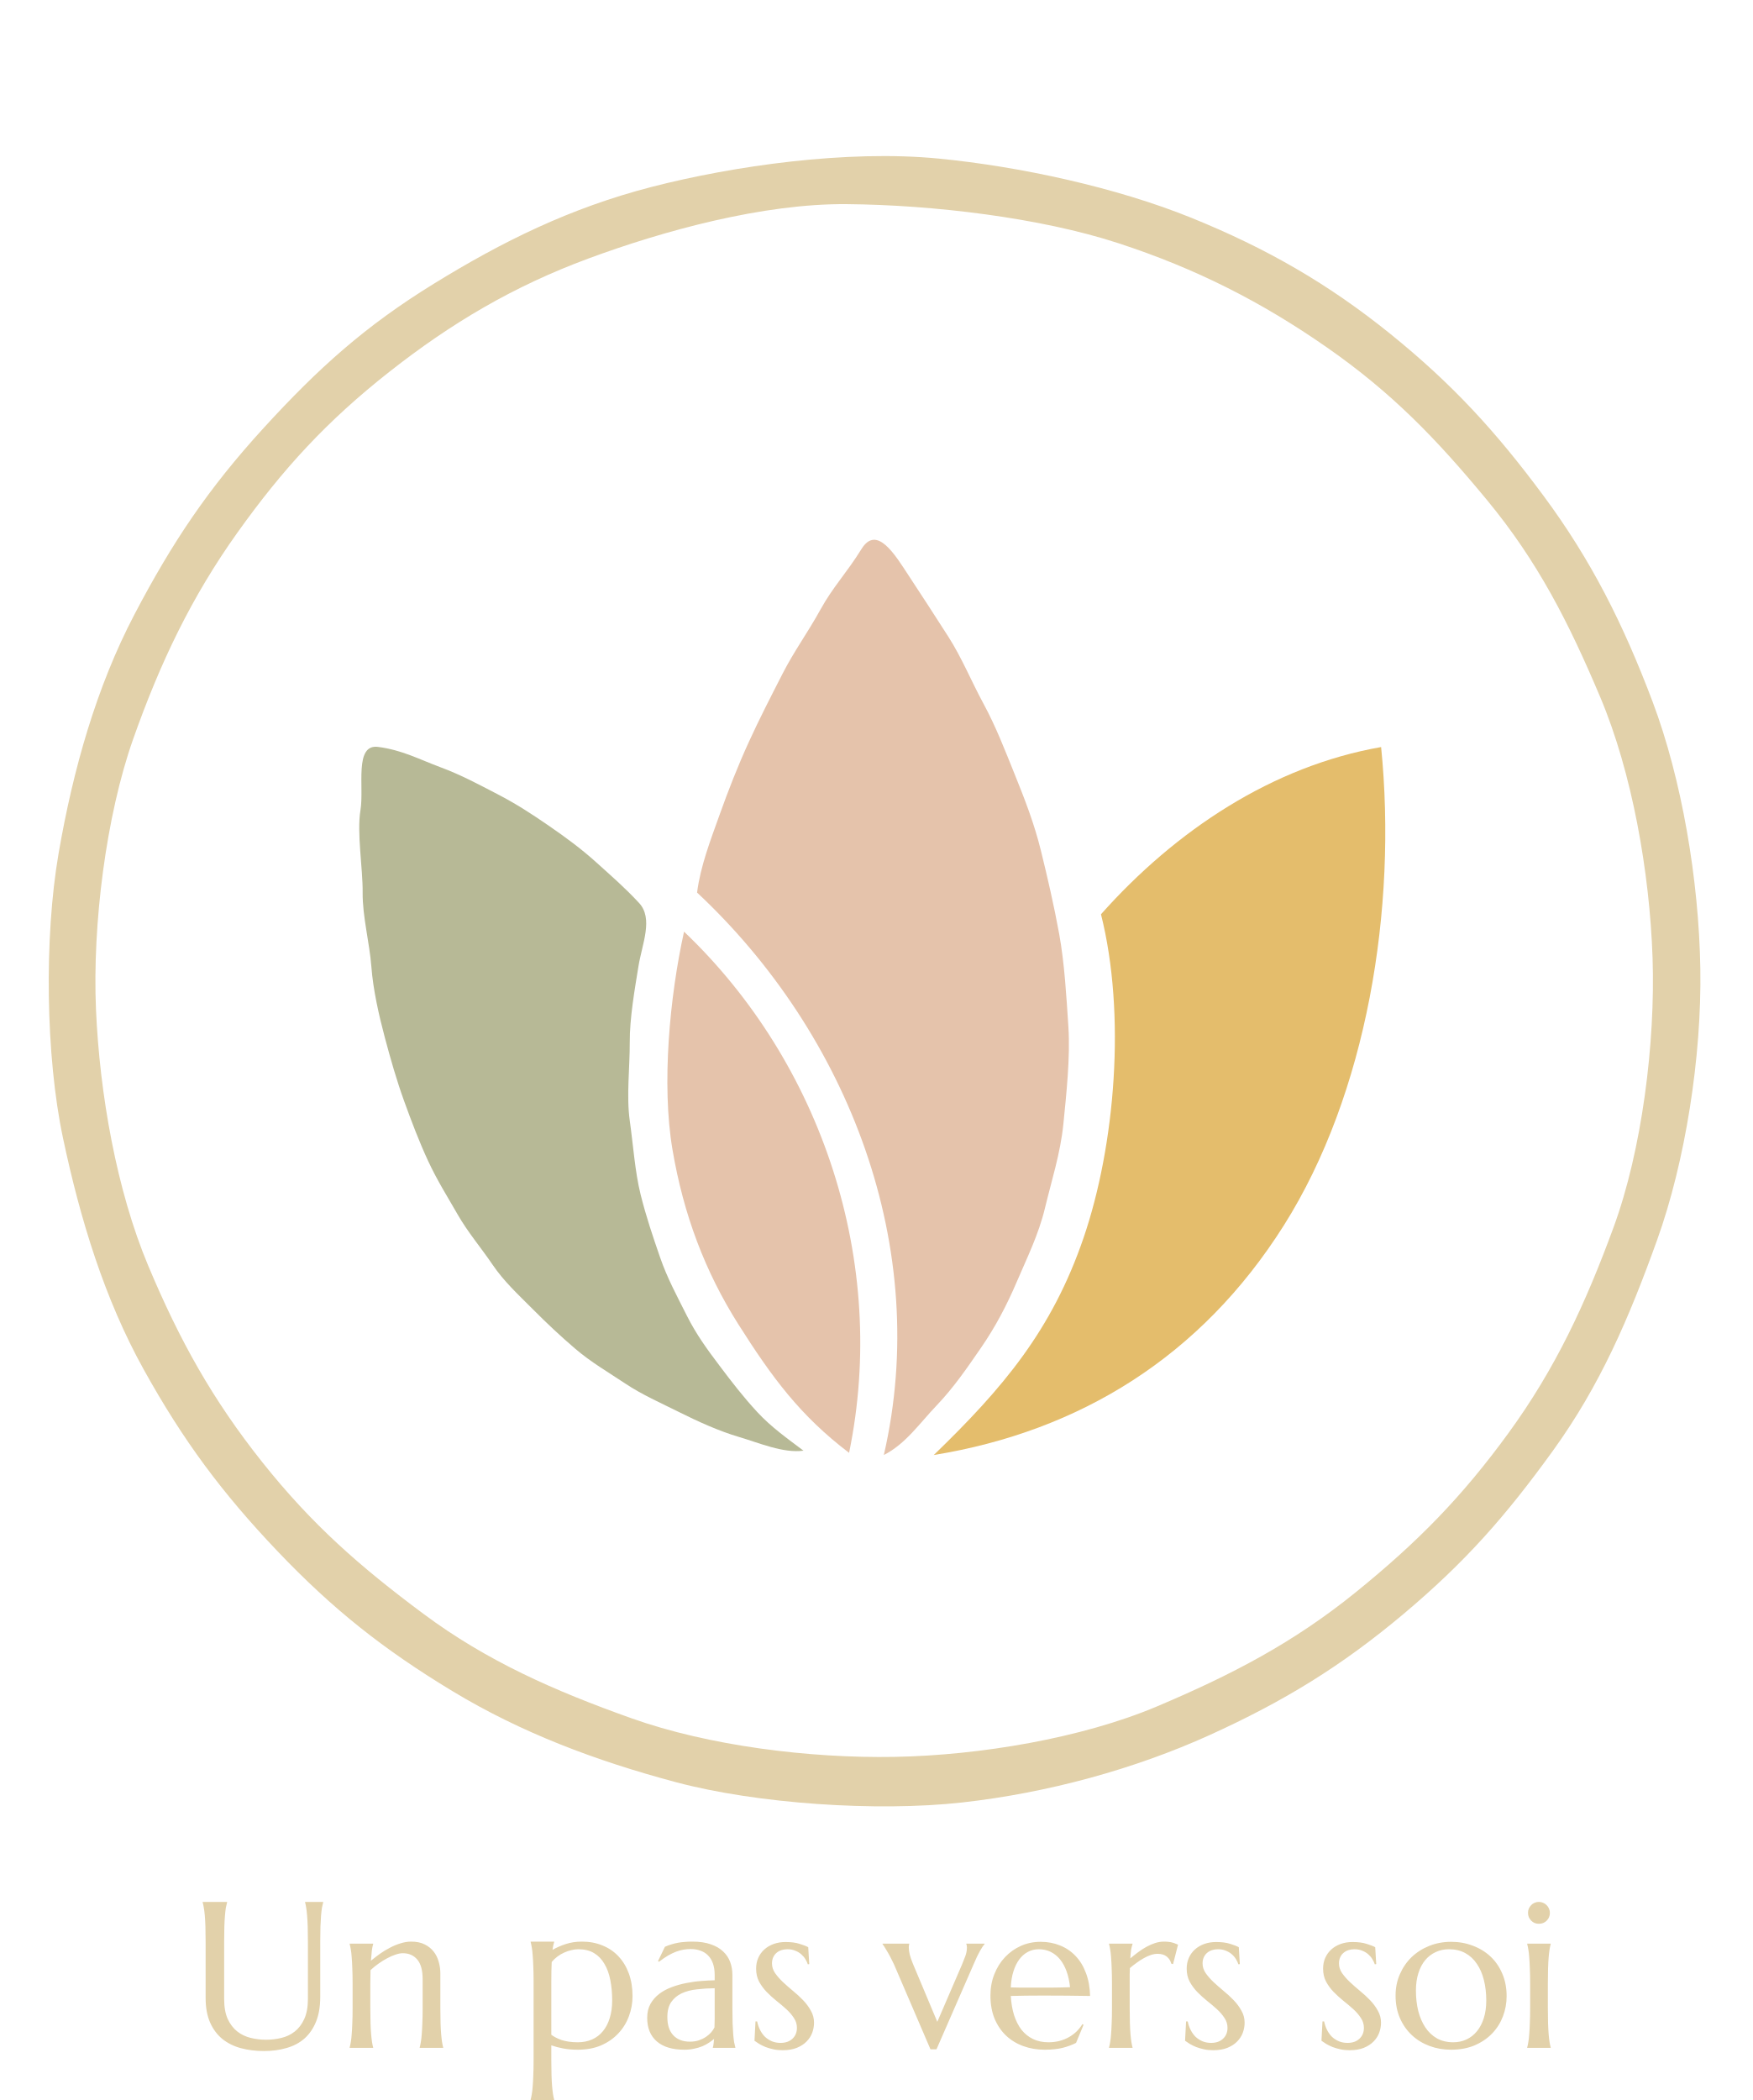
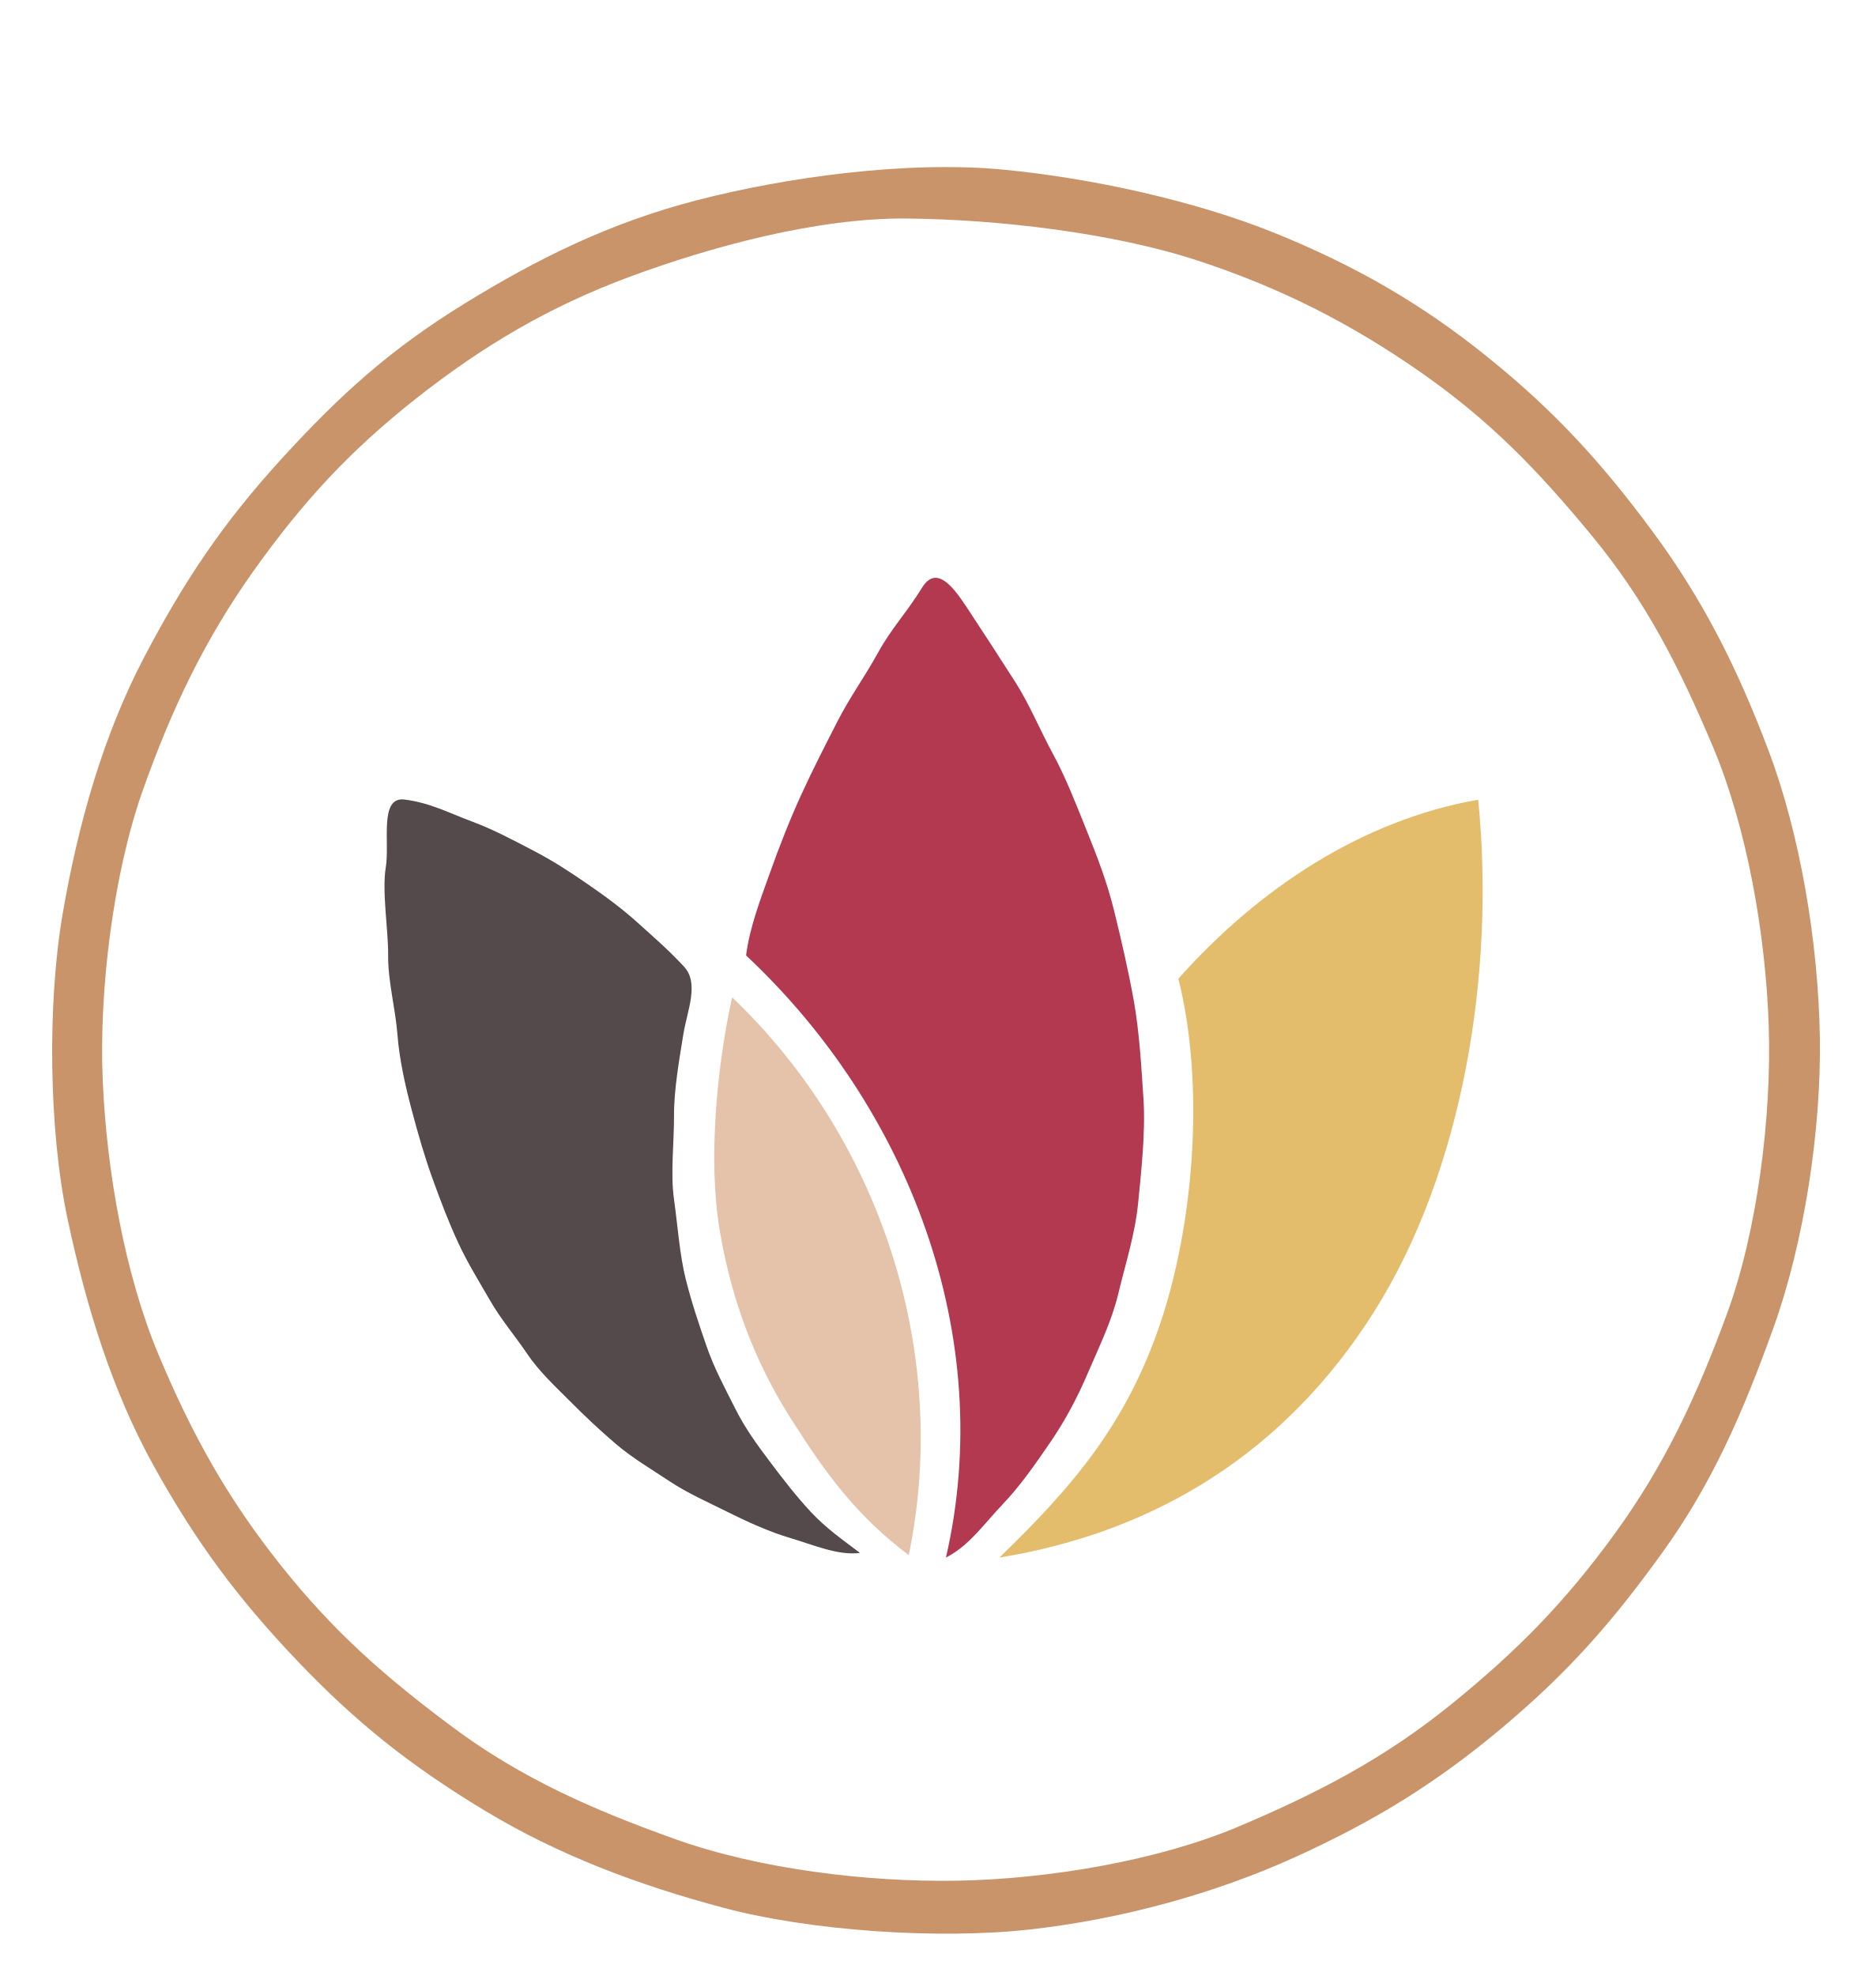
- <svg xmlns="http://www.w3.org/2000/svg" width="807" height="967" viewBox="0 0 807 967" fill="none">
-   <path d="M432 73C390 68.94 337.75 76.35 300.07 86.07C262.4 95.8 231.26 111.25 199.7 130.7C168.13 150.14 146.49 169.61 121.25 197.25C96 224.89 79.42 249.53 61.92 282.92C44.42 316.32 33.64 354.32 26.98 392.98C20.31 431.63 21 486.23 29 524C37 561.77 48.16 598.18 66.25 630.75C84.33 663.32 102.2 687.41 127.75 714.25C153.3 741.09 176.61 759.52 208.31 778.7C240 797.87 274.25 810.79 311.33 820.67C348.41 830.55 403.49 834.38 443 830C482.5 825.61 522.63 814.56 556.98 798.98C591.32 783.39 617.7 767.22 646.25 743.25C674.8 719.27 693.34 698.18 715.08 668.08C736.82 637.99 750.11 607.12 763.07 571.07C776.04 535.02 783.67 486.7 783 446C782.33 405.3 774.49 358.84 760.98 323.02C747.46 287.21 732.69 257.85 710.75 228.25C688.81 198.64 668.9 176.9 640.25 153.75C611.59 130.6 583.11 114.28 548.68 100.32C514.25 86.36 469.8 76.66 432 73ZM390 94C429.65 94.35 478.97 100.21 515.01 111.99C551.05 123.77 581.07 139.11 611.03 159.97C640.98 180.84 661.45 202.04 684.75 230.25C708.06 258.45 722.31 286.45 736.93 321.07C751.55 355.7 759.66 401.56 761 441C762.34 480.44 756.05 529.69 743.07 565.07C730.1 600.46 716.25 630.19 694.75 659.75C673.25 689.32 652.79 710.14 624.25 733.25C595.7 756.36 567.3 771.17 532.77 785.77C498.24 800.37 451.24 808.29 412 809C372.76 809.71 326.36 803.9 290.78 791.22C255.2 778.55 224.21 764.89 194.92 743.08C165.62 721.28 143.61 701.99 120.75 673.25C97.89 644.51 82.76 617.41 68.23 582.77C53.7 548.13 45.88 503.7 44.2 464.75C42.52 425.81 48.82 375.7 61.32 340.32C73.82 304.95 88.23 274.84 109.3 245.3C130.37 215.76 150.66 193.75 179.25 171.25C207.83 148.75 236.43 131.82 271.02 119.02C305.62 106.23 351.36 93.66 390 94Z" fill="#E2D1AA" />
-   <path d="M407 670C417.05 664.88 423.34 655.54 431.25 647.25C439.16 638.96 445.11 630.25 451.7 620.7C458.28 611.15 463.52 601.27 468.23 590.23C472.94 579.19 478.26 568.58 481.22 556.22C484.18 543.86 488.34 531.02 489.67 517.67C491 504.32 492.9 486.95 492 473C491.1 459.05 490.18 443.43 487.78 430.22C485.38 417.01 482.39 404.11 479.33 391.67C476.27 379.24 471.9 368.03 467.32 356.68C462.74 345.33 458.57 334.5 452.92 324.08C447.28 313.66 442.94 302.93 436.75 293.25C430.57 283.56 424.27 273.91 418.25 264.75C412.24 255.58 403.76 241.45 396.75 252.75C389.74 264.06 383.71 270.01 377.77 280.77C371.83 291.53 365.74 299.71 360.32 310.32C354.9 320.93 349.75 330.89 344.78 341.78C339.8 352.66 335.4 363.89 331.32 375.32C327.24 386.75 322.56 398.79 321 411C390.75 476.25 428.99 574.68 407 670Z" fill="#E5C3AB" />
-   <path d="M370 668C362.63 662.43 355.24 657.25 348.75 650.25C342.27 643.25 336.97 636.35 331.25 628.75C325.52 621.16 320.65 614.49 316.25 605.75C311.86 597 307.28 588.61 303.98 579.03C300.67 569.44 297.59 560.44 294.99 550.01C292.4 539.57 291.59 527.26 290 516C288.41 504.74 290.05 491.35 290 480C289.95 468.65 292.32 455.43 294 445C295.68 434.57 301 423 294.25 415.75C287.5 408.5 281.84 403.66 274.75 397.25C267.66 390.83 260.58 385.65 252.75 380.25C244.91 374.85 237.92 370.28 229.23 365.77C220.53 361.26 212.29 356.79 202.74 353.26C193.2 349.72 185.14 345.34 174.07 343.93C163.01 342.52 167.75 362.51 166 373C164.25 383.49 167.11 400 167 411C166.89 422 170.18 434.16 171 445C171.82 455.84 174.52 467.64 177.22 477.78C179.93 487.92 182.63 497.39 186.07 506.93C189.52 516.47 193.09 525.88 197.23 534.77C201.37 543.66 206.03 551.02 210.75 559.25C215.46 567.48 221.53 574.54 226.75 582.25C231.96 589.97 238.58 596.06 245.25 602.75C251.91 609.44 257.8 614.99 264.92 621.08C272.04 627.18 280.03 631.83 287.92 637.08C295.81 642.33 304.2 645.97 312.75 650.25C321.31 654.52 330.96 658.94 340.31 661.69C349.65 664.45 360.71 669.27 370 668Z" fill="#B7B996" />
+ <svg xmlns="http://www.w3.org/2000/svg" width="807" height="850" viewBox="0 0 807 850" fill="none">
+   <path d="M432 73C390 68.94 337.75 76.35 300.07 86.07C262.4 95.8 231.26 111.25 199.7 130.7C168.13 150.14 146.49 169.61 121.25 197.25C96 224.89 79.42 249.53 61.92 282.92C44.42 316.32 33.64 354.32 26.98 392.98C20.31 431.63 21 486.23 29 524C37 561.77 48.16 598.18 66.25 630.75C84.33 663.32 102.2 687.41 127.75 714.25C153.3 741.09 176.61 759.52 208.31 778.7C240 797.87 274.25 810.79 311.33 820.67C348.41 830.55 403.49 834.38 443 830C482.5 825.61 522.63 814.56 556.98 798.98C591.32 783.39 617.7 767.22 646.25 743.25C674.8 719.27 693.34 698.18 715.08 668.08C736.82 637.99 750.11 607.12 763.07 571.07C776.04 535.02 783.67 486.7 783 446C782.33 405.3 774.49 358.84 760.98 323.02C747.46 287.21 732.69 257.85 710.75 228.25C688.81 198.64 668.9 176.9 640.25 153.75C611.59 130.6 583.11 114.28 548.68 100.32C514.25 86.36 469.8 76.66 432 73ZM390 94C429.65 94.35 478.97 100.21 515.01 111.99C551.05 123.77 581.07 139.11 611.03 159.97C640.98 180.84 661.45 202.04 684.75 230.25C708.06 258.45 722.31 286.45 736.93 321.07C751.55 355.7 759.66 401.56 761 441C762.34 480.44 756.05 529.69 743.07 565.07C730.1 600.46 716.25 630.19 694.75 659.75C673.25 689.32 652.79 710.14 624.25 733.25C595.7 756.36 567.3 771.17 532.77 785.77C498.24 800.37 451.24 808.29 412 809C372.76 809.71 326.36 803.9 290.78 791.22C255.2 778.55 224.21 764.89 194.92 743.08C165.62 721.28 143.61 701.99 120.75 673.25C97.89 644.51 82.76 617.41 68.23 582.77C53.7 548.13 45.88 503.7 44.2 464.75C42.52 425.81 48.82 375.7 61.32 340.32C73.82 304.95 88.23 274.84 109.3 245.3C130.37 215.76 150.66 193.75 179.25 171.25C207.83 148.75 236.43 131.82 271.02 119.02C305.62 106.23 351.36 93.66 390 94Z" fill="#C99469" />
+   <path d="M407 670C417.05 664.88 423.34 655.54 431.25 647.25C439.16 638.96 445.11 630.25 451.7 620.7C458.28 611.15 463.52 601.27 468.23 590.23C472.94 579.19 478.26 568.58 481.22 556.22C484.18 543.86 488.34 531.02 489.67 517.67C491 504.32 492.9 486.95 492 473C491.1 459.05 490.18 443.43 487.78 430.22C485.38 417.01 482.39 404.11 479.33 391.67C476.27 379.24 471.9 368.03 467.32 356.68C462.74 345.33 458.57 334.5 452.92 324.08C447.28 313.66 442.94 302.93 436.75 293.25C430.57 283.56 424.27 273.91 418.25 264.75C412.24 255.58 403.76 241.45 396.75 252.75C389.74 264.06 383.71 270.01 377.77 280.77C371.83 291.53 365.74 299.71 360.32 310.32C354.9 320.93 349.75 330.89 344.78 341.78C339.8 352.66 335.4 363.89 331.32 375.32C327.24 386.75 322.56 398.79 321 411C390.75 476.25 428.99 574.68 407 670Z" fill="#B33951" />
+   <path d="M370 668C362.63 662.43 355.24 657.25 348.75 650.25C342.27 643.25 336.97 636.35 331.25 628.75C325.52 621.16 320.65 614.49 316.25 605.75C311.86 597 307.28 588.61 303.98 579.03C300.67 569.44 297.59 560.44 294.99 550.01C292.4 539.57 291.59 527.26 290 516C288.41 504.74 290.05 491.35 290 480C289.95 468.65 292.32 455.43 294 445C295.68 434.57 301 423 294.25 415.75C287.5 408.5 281.84 403.66 274.75 397.25C267.66 390.83 260.58 385.65 252.75 380.25C244.91 374.85 237.92 370.28 229.23 365.77C220.53 361.26 212.29 356.79 202.74 353.26C193.2 349.72 185.14 345.34 174.07 343.93C163.01 342.52 167.75 362.51 166 373C164.25 383.49 167.11 400 167 411C166.89 422 170.18 434.16 171 445C171.82 455.84 174.52 467.64 177.22 477.78C179.93 487.92 182.63 497.39 186.07 506.93C189.52 516.47 193.09 525.88 197.23 534.77C201.37 543.66 206.03 551.02 210.75 559.25C215.46 567.48 221.53 574.54 226.75 582.25C231.96 589.97 238.58 596.06 245.25 602.75C251.91 609.44 257.8 614.99 264.92 621.08C272.04 627.18 280.03 631.83 287.92 637.08C295.81 642.33 304.2 645.97 312.75 650.25C321.31 654.52 330.96 658.94 340.31 661.69C349.65 664.45 360.71 669.27 370 668Z" fill="#54494B" />
  <path d="M636 344C586.06 352.74 541.45 382.27 507 421C518.59 467.01 513.56 527.37 498.98 569.98C484.4 612.58 461.91 639.13 430 670C497.25 659.05 553.06 624.71 591.23 564.23C629.4 503.75 643.45 418.48 636 344Z" fill="#E4BD6C" />
  <path d="M391 669C409.08 581.41 378.55 489.55 315 429C308.38 458.96 304.59 499.35 309.67 529.33C314.75 559.31 324.7 585.64 340.08 609.92C355.47 634.2 368.43 651.87 391 669Z" fill="#E5C3AB" />
-   <path d="M141.797 894.156C141.797 891.5 141.766 889.188 141.703 887.219C141.641 885.219 141.547 883.5 141.422 882.062C141.297 880.594 141.156 879.375 141 878.406C140.844 877.438 140.672 876.625 140.484 875.969V875.781H148.828V875.969C148.641 876.625 148.453 877.438 148.266 878.406C148.109 879.375 147.969 880.594 147.844 882.062C147.75 883.5 147.656 885.219 147.562 887.219C147.5 889.188 147.469 891.5 147.469 894.156V919.469C147.469 923.938 146.828 927.75 145.547 930.906C144.266 934.062 142.484 936.656 140.203 938.688C137.922 940.688 135.188 942.141 132 943.047C128.812 943.984 125.328 944.453 121.547 944.453C117.766 944.453 114.234 944.016 110.953 943.141C107.703 942.266 104.859 940.859 102.422 938.922C100.016 936.953 98.125 934.422 96.75 931.328C95.375 928.203 94.688 924.406 94.688 919.938V894.156C94.688 891.5 94.656 889.188 94.594 887.219C94.531 885.219 94.438 883.5 94.312 882.062C94.188 880.594 94.031 879.375 93.844 878.406C93.688 877.438 93.516 876.625 93.328 875.969V875.781H104.578V875.969C104.391 876.625 104.203 877.438 104.016 878.406C103.859 879.375 103.719 880.594 103.594 882.062C103.469 883.5 103.375 885.219 103.312 887.219C103.25 889.188 103.219 891.5 103.219 894.156V920.453C103.219 924.172 103.766 927.25 104.859 929.688C105.984 932.094 107.453 934.016 109.266 935.453C111.078 936.859 113.141 937.844 115.453 938.406C117.766 938.969 120.125 939.25 122.531 939.25C124.938 939.25 127.297 938.969 129.609 938.406C131.922 937.844 133.969 936.859 135.75 935.453C137.562 934.016 139.016 932.094 140.109 929.688C141.234 927.25 141.797 924.172 141.797 920.453V894.156ZM194.625 911.406C194.625 907.281 193.797 904.25 192.141 902.312C190.484 900.375 188.266 899.406 185.484 899.406C184.484 899.406 183.359 899.625 182.109 900.062C180.859 900.469 179.578 901.031 178.266 901.75C176.953 902.438 175.641 903.25 174.328 904.188C173.016 905.125 171.781 906.125 170.625 907.188L170.531 913.328V924.672C170.531 927.328 170.562 929.656 170.625 931.656C170.688 933.625 170.781 935.328 170.906 936.766C171.031 938.203 171.172 939.406 171.328 940.375C171.484 941.344 171.656 942.156 171.844 942.812V943H161.016V942.812C161.203 942.156 161.375 941.344 161.531 940.375C161.719 939.406 161.859 938.203 161.953 936.766C162.078 935.328 162.172 933.625 162.234 931.656C162.328 929.656 162.375 927.328 162.375 924.672V913.328C162.375 910.672 162.328 908.359 162.234 906.391C162.172 904.391 162.078 902.672 161.953 901.234C161.859 899.797 161.719 898.594 161.531 897.625C161.375 896.656 161.203 895.844 161.016 895.188V895H171.844V895.188C171.594 895.969 171.391 896.969 171.234 898.188C171.109 899.375 170.969 900.938 170.812 902.875C172.094 901.812 173.469 900.75 174.938 899.688C176.438 898.625 177.984 897.688 179.578 896.875C181.172 896.031 182.797 895.359 184.453 894.859C186.109 894.328 187.734 894.062 189.328 894.062C191.766 894.062 193.828 894.484 195.516 895.328C197.234 896.172 198.625 897.281 199.688 898.656C200.781 900.031 201.562 901.609 202.031 903.391C202.531 905.141 202.781 906.922 202.781 908.734V924.672C202.781 927.328 202.812 929.656 202.875 931.656C202.938 933.625 203.031 935.328 203.156 936.766C203.281 938.203 203.422 939.406 203.578 940.375C203.734 941.344 203.906 942.156 204.094 942.812V943H193.266V942.812C193.453 942.156 193.625 941.344 193.781 940.375C193.969 939.406 194.109 938.203 194.203 936.766C194.328 935.328 194.422 933.625 194.484 931.656C194.578 929.656 194.625 927.328 194.625 924.672V911.406ZM245.719 912.391C245.719 909.734 245.672 907.422 245.578 905.453C245.516 903.453 245.422 901.734 245.297 900.297C245.203 898.859 245.062 897.656 244.875 896.688C244.719 895.719 244.547 894.906 244.359 894.25V894.062H255.188V894.25C255.031 894.719 254.891 895.25 254.766 895.844C254.641 896.438 254.531 897.109 254.438 897.859C256.281 896.797 258.312 895.906 260.531 895.188C262.781 894.438 265.266 894.062 267.984 894.062C271.453 894.062 274.609 894.656 277.453 895.844C280.328 897 282.781 898.672 284.812 900.859C286.875 903.047 288.469 905.688 289.594 908.781C290.719 911.875 291.281 915.344 291.281 919.188C291.281 922.406 290.719 925.5 289.594 928.469C288.5 931.438 286.875 934.062 284.719 936.344C282.594 938.625 279.969 940.453 276.844 941.828C273.719 943.172 270.125 943.844 266.062 943.844C263.625 943.844 261.406 943.656 259.406 943.281C257.406 942.906 255.562 942.422 253.875 941.828V948.672C253.875 951.328 253.906 953.641 253.969 955.609C254.031 957.609 254.125 959.328 254.25 960.766C254.375 962.203 254.516 963.406 254.672 964.375C254.828 965.344 255 966.156 255.188 966.812V967H244.359V966.812C244.547 966.156 244.719 965.344 244.875 964.375C245.062 963.406 245.203 962.203 245.297 960.766C245.422 959.328 245.516 957.609 245.578 955.609C245.672 953.641 245.719 951.328 245.719 948.672V912.391ZM266.344 897.578C265.281 897.578 264.188 897.719 263.062 898C261.969 898.25 260.875 898.625 259.781 899.125C258.719 899.594 257.688 900.203 256.688 900.953C255.719 901.672 254.844 902.5 254.062 903.438C254 904.625 253.953 905.969 253.922 907.469C253.891 908.969 253.875 910.609 253.875 912.391V936.953C254.5 937.422 255.203 937.859 255.984 938.266C256.766 938.672 257.641 939.047 258.609 939.391C259.609 939.703 260.719 939.953 261.938 940.141C263.188 940.328 264.562 940.422 266.062 940.422C268.5 940.422 270.703 939.984 272.672 939.109C274.641 938.234 276.297 936.969 277.641 935.312C279.016 933.656 280.062 931.641 280.781 929.266C281.531 926.891 281.906 924.203 281.906 921.203C281.906 917.828 281.625 914.703 281.062 911.828C280.5 908.922 279.594 906.422 278.344 904.328C277.125 902.203 275.531 900.547 273.562 899.359C271.594 898.172 269.188 897.578 266.344 897.578ZM298.031 929.172C298.031 926.703 298.531 924.562 299.531 922.75C300.562 920.938 301.922 919.391 303.609 918.109C305.297 916.828 307.219 915.797 309.375 915.016C311.531 914.203 313.766 913.578 316.078 913.141C318.391 912.672 320.672 912.359 322.922 912.203C325.172 912.016 327.234 911.906 329.109 911.875V909.484C329.109 907.422 328.844 905.641 328.312 904.141C327.781 902.641 327.031 901.406 326.062 900.438C325.094 899.438 323.922 898.703 322.547 898.234C321.203 897.734 319.719 897.484 318.094 897.484C316.969 897.484 315.859 897.578 314.766 897.766C313.672 897.953 312.531 898.266 311.344 898.703C310.188 899.141 308.953 899.734 307.641 900.484C306.359 901.234 304.969 902.188 303.469 903.344L303 903.062L306.188 896.453C307.219 895.984 308.234 895.609 309.234 895.328C310.234 895.016 311.25 894.766 312.281 894.578C313.312 894.391 314.359 894.266 315.422 894.203C316.516 894.109 317.656 894.062 318.844 894.062C322.125 894.062 324.922 894.469 327.234 895.281C329.578 896.062 331.484 897.156 332.953 898.562C334.453 899.938 335.547 901.562 336.234 903.438C336.922 905.281 337.266 907.266 337.266 909.391V924.672C337.266 927.328 337.297 929.656 337.359 931.656C337.453 933.625 337.547 935.328 337.641 936.766C337.766 938.203 337.906 939.406 338.062 940.375C338.25 941.344 338.438 942.156 338.625 942.812V943H328.266V942.812C328.422 942.312 328.531 941.75 328.594 941.125C328.688 940.5 328.766 939.75 328.828 938.875C328.172 939.438 327.391 940.016 326.484 940.609C325.609 941.203 324.594 941.75 323.438 942.25C322.312 942.719 321.047 943.094 319.641 943.375C318.266 943.688 316.75 943.844 315.094 943.844C309.656 943.844 305.453 942.578 302.484 940.047C299.516 937.484 298.031 933.859 298.031 929.172ZM329.109 915.531C326.266 915.562 323.531 915.734 320.906 916.047C318.281 916.328 315.953 916.938 313.922 917.875C311.922 918.812 310.312 920.156 309.094 921.906C307.906 923.625 307.312 925.922 307.312 928.797C307.312 932.484 308.234 935.297 310.078 937.234C311.922 939.172 314.469 940.141 317.719 940.141C319.219 940.141 320.578 939.938 321.797 939.531C323.047 939.094 324.141 938.562 325.078 937.938C326.047 937.281 326.859 936.578 327.516 935.828C328.172 935.047 328.672 934.297 329.016 933.578C329.078 932.391 329.109 931.078 329.109 929.641C329.109 928.172 329.109 926.516 329.109 924.672V915.531ZM372.656 904.422L372 904.516C371.781 903.797 371.422 903.031 370.922 902.219C370.453 901.406 369.828 900.656 369.047 899.969C368.297 899.281 367.375 898.719 366.281 898.281C365.219 897.812 363.984 897.578 362.578 897.578C361.609 897.578 360.688 897.719 359.812 898C358.969 898.281 358.219 898.703 357.562 899.266C356.938 899.797 356.438 900.469 356.062 901.281C355.688 902.094 355.5 903.047 355.5 904.141C355.5 905.672 355.969 907.141 356.906 908.547C357.875 909.922 359.078 911.297 360.516 912.672C361.953 914.016 363.5 915.375 365.156 916.75C366.844 918.125 368.406 919.562 369.844 921.062C371.281 922.562 372.469 924.172 373.406 925.891C374.375 927.578 374.859 929.406 374.859 931.375C374.859 932.969 374.578 934.531 374.016 936.062C373.453 937.562 372.578 938.906 371.391 940.094C370.234 941.281 368.734 942.25 366.891 943C365.078 943.719 362.906 944.078 360.375 944.078C358.875 944.078 357.469 943.938 356.156 943.656C354.875 943.375 353.688 943.031 352.594 942.625C351.531 942.188 350.562 941.719 349.688 941.219C348.844 940.688 348.094 940.188 347.438 939.719L347.906 930.812H348.656C348.969 932.281 349.438 933.625 350.062 934.844C350.688 936.062 351.453 937.109 352.359 937.984C353.297 938.828 354.359 939.5 355.547 940C356.734 940.469 358.031 940.703 359.438 940.703C361.75 940.703 363.578 940.062 364.922 938.781C366.297 937.5 366.984 935.828 366.984 933.766C366.984 932.109 366.516 930.594 365.578 929.219C364.672 927.812 363.516 926.469 362.109 925.188C360.703 923.906 359.188 922.625 357.562 921.344C355.969 920.062 354.469 918.703 353.062 917.266C351.656 915.797 350.484 914.203 349.547 912.484C348.641 910.734 348.188 908.75 348.188 906.531C348.188 904.719 348.516 903.062 349.172 901.562C349.859 900.031 350.797 898.734 351.984 897.672C353.203 896.578 354.641 895.734 356.297 895.141C357.953 894.547 359.766 894.25 361.734 894.25C364.328 894.25 366.484 894.531 368.203 895.094C369.953 895.625 371.281 896.141 372.188 896.641L372.656 904.422ZM418.688 895V895.188C418.625 895.344 418.578 895.578 418.547 895.891C418.516 896.203 418.5 896.484 418.5 896.734C418.5 897.703 418.641 898.781 418.922 899.969C419.203 901.125 419.703 902.578 420.422 904.328L431.625 931L442.969 904.703C443.438 903.547 443.938 902.281 444.469 900.906C445 899.531 445.266 898.141 445.266 896.734C445.266 896.328 445.234 896 445.172 895.75C445.109 895.469 445.047 895.281 444.984 895.188V895H453.422V895.188C452.859 895.781 452.141 896.844 451.266 898.375C450.422 899.875 449.516 901.766 448.547 904.047L431.25 943.656H428.484L412.453 906.344C411.891 904.969 411.281 903.656 410.625 902.406C410 901.125 409.391 899.984 408.797 898.984C408.234 897.984 407.734 897.156 407.297 896.5C406.859 895.812 406.562 895.375 406.406 895.188V895H418.688ZM481.031 943.844C477.562 943.844 474.312 943.297 471.281 942.203C468.25 941.109 465.609 939.516 463.359 937.422C461.109 935.297 459.328 932.688 458.016 929.594C456.734 926.469 456.094 922.906 456.094 918.906C456.094 915.375 456.688 912.109 457.875 909.109C459.062 906.078 460.703 903.453 462.797 901.234C464.891 899.016 467.328 897.281 470.109 896.031C472.922 894.781 475.953 894.156 479.203 894.156C482.422 894.156 485.406 894.719 488.156 895.844C490.906 896.938 493.281 898.547 495.281 900.672C497.312 902.766 498.906 905.375 500.062 908.5C501.25 911.594 501.891 915.125 501.984 919.094C498.453 919.031 494.922 918.984 491.391 918.953C487.859 918.922 484.188 918.906 480.375 918.906C477.656 918.906 475 918.922 472.406 918.953C469.844 918.984 467.531 919.031 465.469 919.094C465.656 922.344 466.156 925.281 466.969 927.906C467.812 930.531 468.953 932.781 470.391 934.656C471.859 936.5 473.625 937.922 475.688 938.922C477.781 939.922 480.141 940.422 482.766 940.422C484.578 940.422 486.281 940.219 487.875 939.812C489.5 939.375 490.969 938.781 492.281 938.031C493.594 937.281 494.766 936.406 495.797 935.406C496.828 934.375 497.703 933.266 498.422 932.078L498.984 932.359L495.516 940.703C493.828 941.578 491.812 942.328 489.469 942.953C487.125 943.547 484.312 943.844 481.031 943.844ZM474.797 915.25C477.922 915.25 481.047 915.25 484.172 915.25C487.328 915.219 490.188 915.156 492.75 915.062C492.469 912.344 491.938 909.906 491.156 907.75C490.375 905.594 489.375 903.766 488.156 902.266C486.938 900.766 485.5 899.609 483.844 898.797C482.188 897.984 480.359 897.578 478.359 897.578C476.547 897.578 474.875 897.984 473.344 898.797C471.844 899.578 470.531 900.719 469.406 902.219C468.281 903.719 467.375 905.562 466.688 907.75C466 909.906 465.594 912.375 465.469 915.156C466.875 915.219 468.359 915.25 469.922 915.25C471.484 915.25 473.109 915.25 474.797 915.25ZM512.062 913.328C512.062 910.672 512.016 908.359 511.922 906.391C511.859 904.391 511.766 902.672 511.641 901.234C511.547 899.797 511.406 898.594 511.219 897.625C511.062 896.656 510.891 895.844 510.703 895.188V895H521.531V895.188C521.281 895.906 521.062 896.781 520.875 897.812C520.719 898.844 520.594 900.172 520.5 901.797C521.656 900.828 522.859 899.875 524.109 898.938C525.359 898 526.641 897.172 527.953 896.453C529.266 895.734 530.594 895.156 531.938 894.719C533.312 894.281 534.688 894.062 536.062 894.062C536.906 894.062 537.641 894.109 538.266 894.203C538.891 894.266 539.453 894.375 539.953 894.531C540.453 894.656 540.906 894.812 541.312 895C541.719 895.156 542.109 895.312 542.484 895.469L540.188 904.422L539.391 904.234C539.016 902.859 538.312 901.766 537.281 900.953C536.25 900.109 534.844 899.688 533.062 899.688C532.094 899.688 531.078 899.859 530.016 900.203C528.953 900.547 527.875 901.031 526.781 901.656C525.688 902.25 524.594 902.953 523.5 903.766C522.406 904.547 521.344 905.375 520.312 906.25C520.25 907.156 520.219 908.141 520.219 909.203C520.219 910.266 520.219 911.391 520.219 912.578V924.672C520.219 927.328 520.25 929.656 520.312 931.656C520.375 933.625 520.469 935.328 520.594 936.766C520.719 938.203 520.859 939.406 521.016 940.375C521.172 941.344 521.344 942.156 521.531 942.812V943H510.703V942.812C510.891 942.156 511.062 941.344 511.219 940.375C511.406 939.406 511.547 938.203 511.641 936.766C511.766 935.328 511.859 933.625 511.922 931.656C512.016 929.656 512.062 927.328 512.062 924.672V913.328ZM570.938 904.422L570.281 904.516C570.062 903.797 569.703 903.031 569.203 902.219C568.734 901.406 568.109 900.656 567.328 899.969C566.578 899.281 565.656 898.719 564.562 898.281C563.5 897.812 562.266 897.578 560.859 897.578C559.891 897.578 558.969 897.719 558.094 898C557.25 898.281 556.5 898.703 555.844 899.266C555.219 899.797 554.719 900.469 554.344 901.281C553.969 902.094 553.781 903.047 553.781 904.141C553.781 905.672 554.25 907.141 555.188 908.547C556.156 909.922 557.359 911.297 558.797 912.672C560.234 914.016 561.781 915.375 563.438 916.75C565.125 918.125 566.688 919.562 568.125 921.062C569.562 922.562 570.75 924.172 571.688 925.891C572.656 927.578 573.141 929.406 573.141 931.375C573.141 932.969 572.859 934.531 572.297 936.062C571.734 937.562 570.859 938.906 569.672 940.094C568.516 941.281 567.016 942.25 565.172 943C563.359 943.719 561.188 944.078 558.656 944.078C557.156 944.078 555.75 943.938 554.438 943.656C553.156 943.375 551.969 943.031 550.875 942.625C549.812 942.188 548.844 941.719 547.969 941.219C547.125 940.688 546.375 940.188 545.719 939.719L546.188 930.812H546.938C547.25 932.281 547.719 933.625 548.344 934.844C548.969 936.062 549.734 937.109 550.641 937.984C551.578 938.828 552.641 939.5 553.828 940C555.016 940.469 556.312 940.703 557.719 940.703C560.031 940.703 561.859 940.062 563.203 938.781C564.578 937.5 565.266 935.828 565.266 933.766C565.266 932.109 564.797 930.594 563.859 929.219C562.953 927.812 561.797 926.469 560.391 925.188C558.984 923.906 557.469 922.625 555.844 921.344C554.25 920.062 552.75 918.703 551.344 917.266C549.938 915.797 548.766 914.203 547.828 912.484C546.922 910.734 546.469 908.75 546.469 906.531C546.469 904.719 546.797 903.062 547.453 901.562C548.141 900.031 549.078 898.734 550.266 897.672C551.484 896.578 552.922 895.734 554.578 895.141C556.234 894.547 558.047 894.25 560.016 894.25C562.609 894.25 564.766 894.531 566.484 895.094C568.234 895.625 569.562 896.141 570.469 896.641L570.938 904.422ZM633.75 904.422L633.094 904.516C632.875 903.797 632.516 903.031 632.016 902.219C631.547 901.406 630.922 900.656 630.141 899.969C629.391 899.281 628.469 898.719 627.375 898.281C626.312 897.812 625.078 897.578 623.672 897.578C622.703 897.578 621.781 897.719 620.906 898C620.062 898.281 619.312 898.703 618.656 899.266C618.031 899.797 617.531 900.469 617.156 901.281C616.781 902.094 616.594 903.047 616.594 904.141C616.594 905.672 617.062 907.141 618 908.547C618.969 909.922 620.172 911.297 621.609 912.672C623.047 914.016 624.594 915.375 626.25 916.75C627.938 918.125 629.5 919.562 630.938 921.062C632.375 922.562 633.562 924.172 634.5 925.891C635.469 927.578 635.953 929.406 635.953 931.375C635.953 932.969 635.672 934.531 635.109 936.062C634.547 937.562 633.672 938.906 632.484 940.094C631.328 941.281 629.828 942.25 627.984 943C626.172 943.719 624 944.078 621.469 944.078C619.969 944.078 618.562 943.938 617.25 943.656C615.969 943.375 614.781 943.031 613.688 942.625C612.625 942.188 611.656 941.719 610.781 941.219C609.938 940.688 609.188 940.188 608.531 939.719L609 930.812H609.75C610.062 932.281 610.531 933.625 611.156 934.844C611.781 936.062 612.547 937.109 613.453 937.984C614.391 938.828 615.453 939.5 616.641 940C617.828 940.469 619.125 940.703 620.531 940.703C622.844 940.703 624.672 940.062 626.016 938.781C627.391 937.5 628.078 935.828 628.078 933.766C628.078 932.109 627.609 930.594 626.672 929.219C625.766 927.812 624.609 926.469 623.203 925.188C621.797 923.906 620.281 922.625 618.656 921.344C617.062 920.062 615.562 918.703 614.156 917.266C612.75 915.797 611.578 914.203 610.641 912.484C609.734 910.734 609.281 908.75 609.281 906.531C609.281 904.719 609.609 903.062 610.266 901.562C610.953 900.031 611.891 898.734 613.078 897.672C614.297 896.578 615.734 895.734 617.391 895.141C619.047 894.547 620.859 894.25 622.828 894.25C625.422 894.25 627.578 894.531 629.297 895.094C631.047 895.625 632.375 896.141 633.281 896.641L633.75 904.422ZM642.656 918.906C642.656 915.375 643.312 912.109 644.625 909.109C645.938 906.078 647.734 903.453 650.016 901.234C652.328 899.016 655.047 897.281 658.172 896.031C661.297 894.781 664.656 894.156 668.25 894.156C671.781 894.156 675.094 894.75 678.188 895.938C681.312 897.094 684.031 898.75 686.344 900.906C688.656 903.062 690.469 905.688 691.781 908.781C693.125 911.875 693.797 915.344 693.797 919.188C693.797 922.406 693.234 925.5 692.109 928.469C690.984 931.438 689.328 934.062 687.141 936.344C684.953 938.625 682.266 940.453 679.078 941.828C675.922 943.172 672.281 943.844 668.156 943.844C664.656 943.844 661.359 943.266 658.266 942.109C655.172 940.953 652.469 939.297 650.156 937.141C647.844 934.984 646.016 932.375 644.672 929.312C643.328 926.219 642.656 922.75 642.656 918.906ZM669.234 940.422C671.453 940.422 673.484 939.984 675.328 939.109C677.203 938.234 678.812 936.969 680.156 935.312C681.5 933.656 682.547 931.641 683.297 929.266C684.047 926.891 684.422 924.203 684.422 921.203C684.422 917.828 684.062 914.703 683.344 911.828C682.625 908.922 681.547 906.422 680.109 904.328C678.703 902.203 676.922 900.547 674.766 899.359C672.609 898.172 670.094 897.578 667.219 897.578C665 897.578 662.969 898.016 661.125 898.891C659.281 899.734 657.672 900.969 656.297 902.594C654.953 904.219 653.906 906.219 653.156 908.594C652.406 910.938 652.031 913.609 652.031 916.609C652.031 919.984 652.391 923.125 653.109 926.031C653.859 928.938 654.953 931.469 656.391 933.625C657.828 935.75 659.609 937.422 661.734 938.641C663.891 939.828 666.391 940.422 669.234 940.422ZM704.625 913.328C704.625 910.672 704.578 908.359 704.484 906.391C704.422 904.391 704.328 902.672 704.203 901.234C704.109 899.797 703.969 898.594 703.781 897.625C703.625 896.656 703.453 895.844 703.266 895.188V895H714.094V895.188C713.906 895.844 713.734 896.656 713.578 897.625C713.422 898.594 713.281 899.797 713.156 901.234C713.031 902.672 712.938 904.391 712.875 906.391C712.812 908.359 712.781 910.672 712.781 913.328V924.672C712.781 927.328 712.812 929.656 712.875 931.656C712.938 933.625 713.031 935.328 713.156 936.766C713.281 938.203 713.422 939.406 713.578 940.375C713.734 941.344 713.906 942.156 714.094 942.812V943H703.266V942.812C703.453 942.156 703.625 941.344 703.781 940.375C703.969 939.406 704.109 938.203 704.203 936.766C704.328 935.328 704.422 933.625 704.484 931.656C704.578 929.656 704.625 927.328 704.625 924.672V913.328ZM703.641 880.797C703.641 880.109 703.766 879.469 704.016 878.875C704.297 878.25 704.656 877.719 705.094 877.281C705.531 876.812 706.047 876.453 706.641 876.203C707.266 875.922 707.938 875.781 708.656 875.781C709.375 875.781 710.031 875.922 710.625 876.203C711.25 876.453 711.781 876.812 712.219 877.281C712.688 877.719 713.047 878.25 713.297 878.875C713.578 879.469 713.719 880.109 713.719 880.797C713.719 882.234 713.234 883.438 712.266 884.406C711.297 885.375 710.094 885.859 708.656 885.859C707.938 885.859 707.266 885.734 706.641 885.484C706.047 885.203 705.531 884.844 705.094 884.406C704.656 883.938 704.297 883.406 704.016 882.812C703.766 882.188 703.641 881.516 703.641 880.797Z" fill="#E2D1AA" />
</svg>
